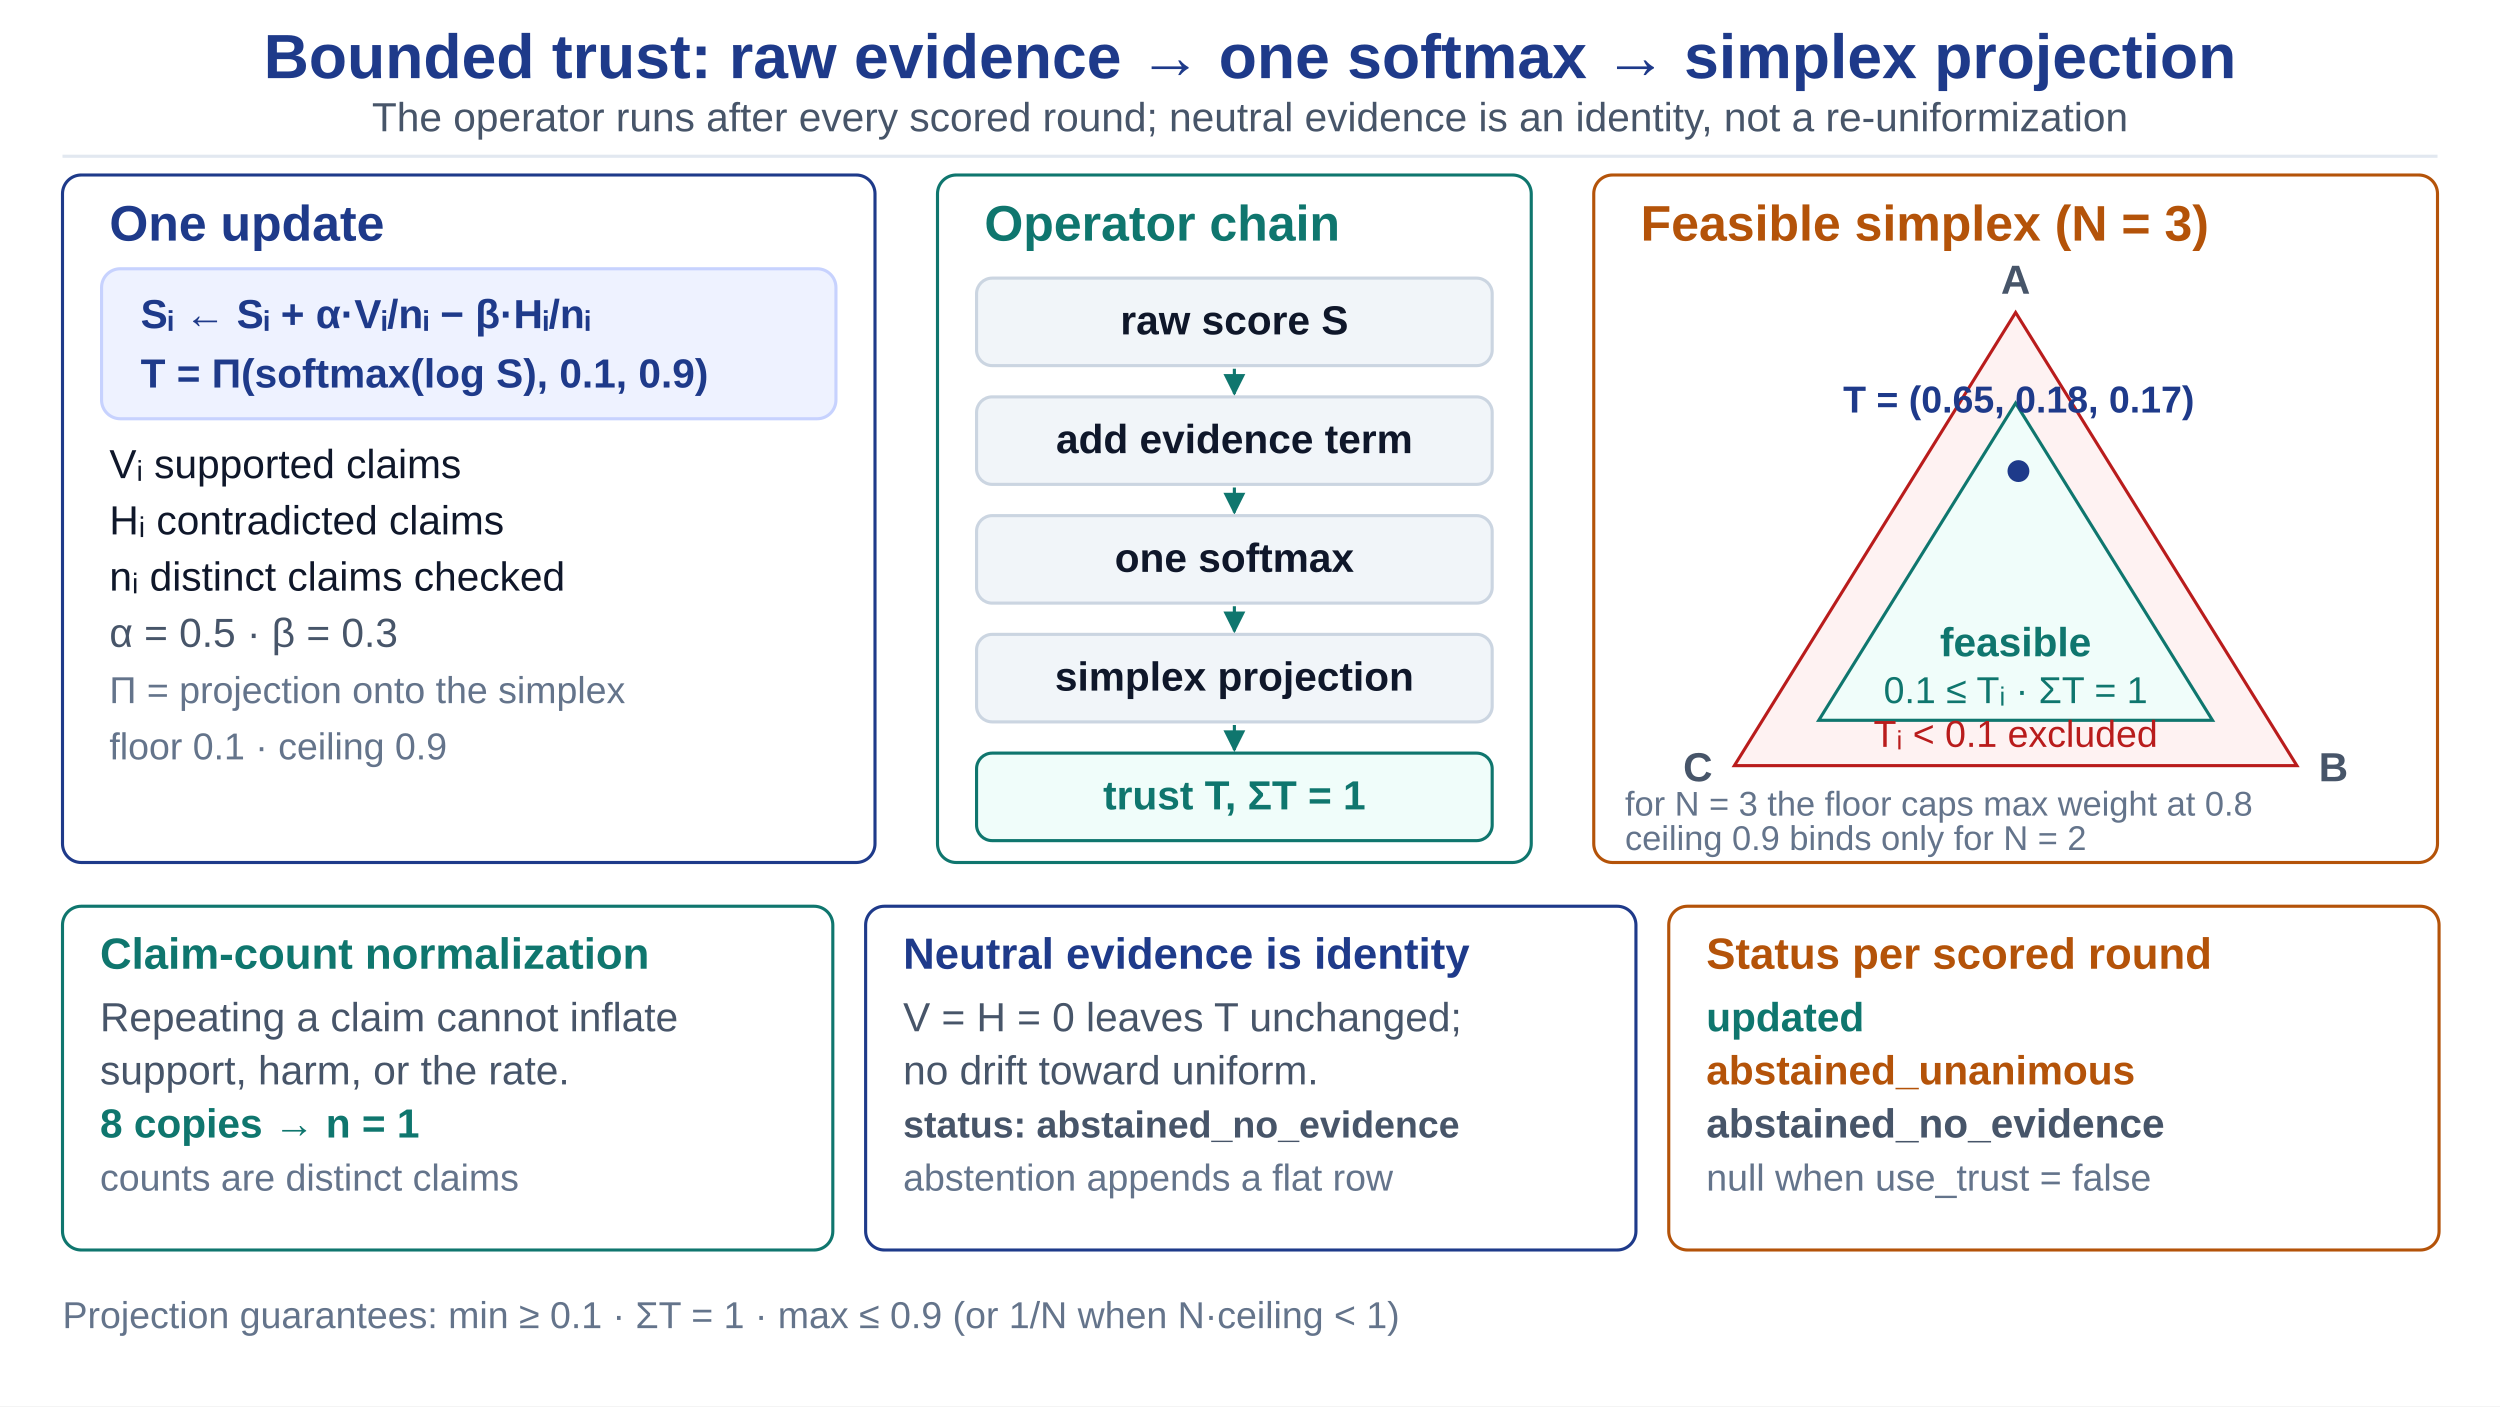
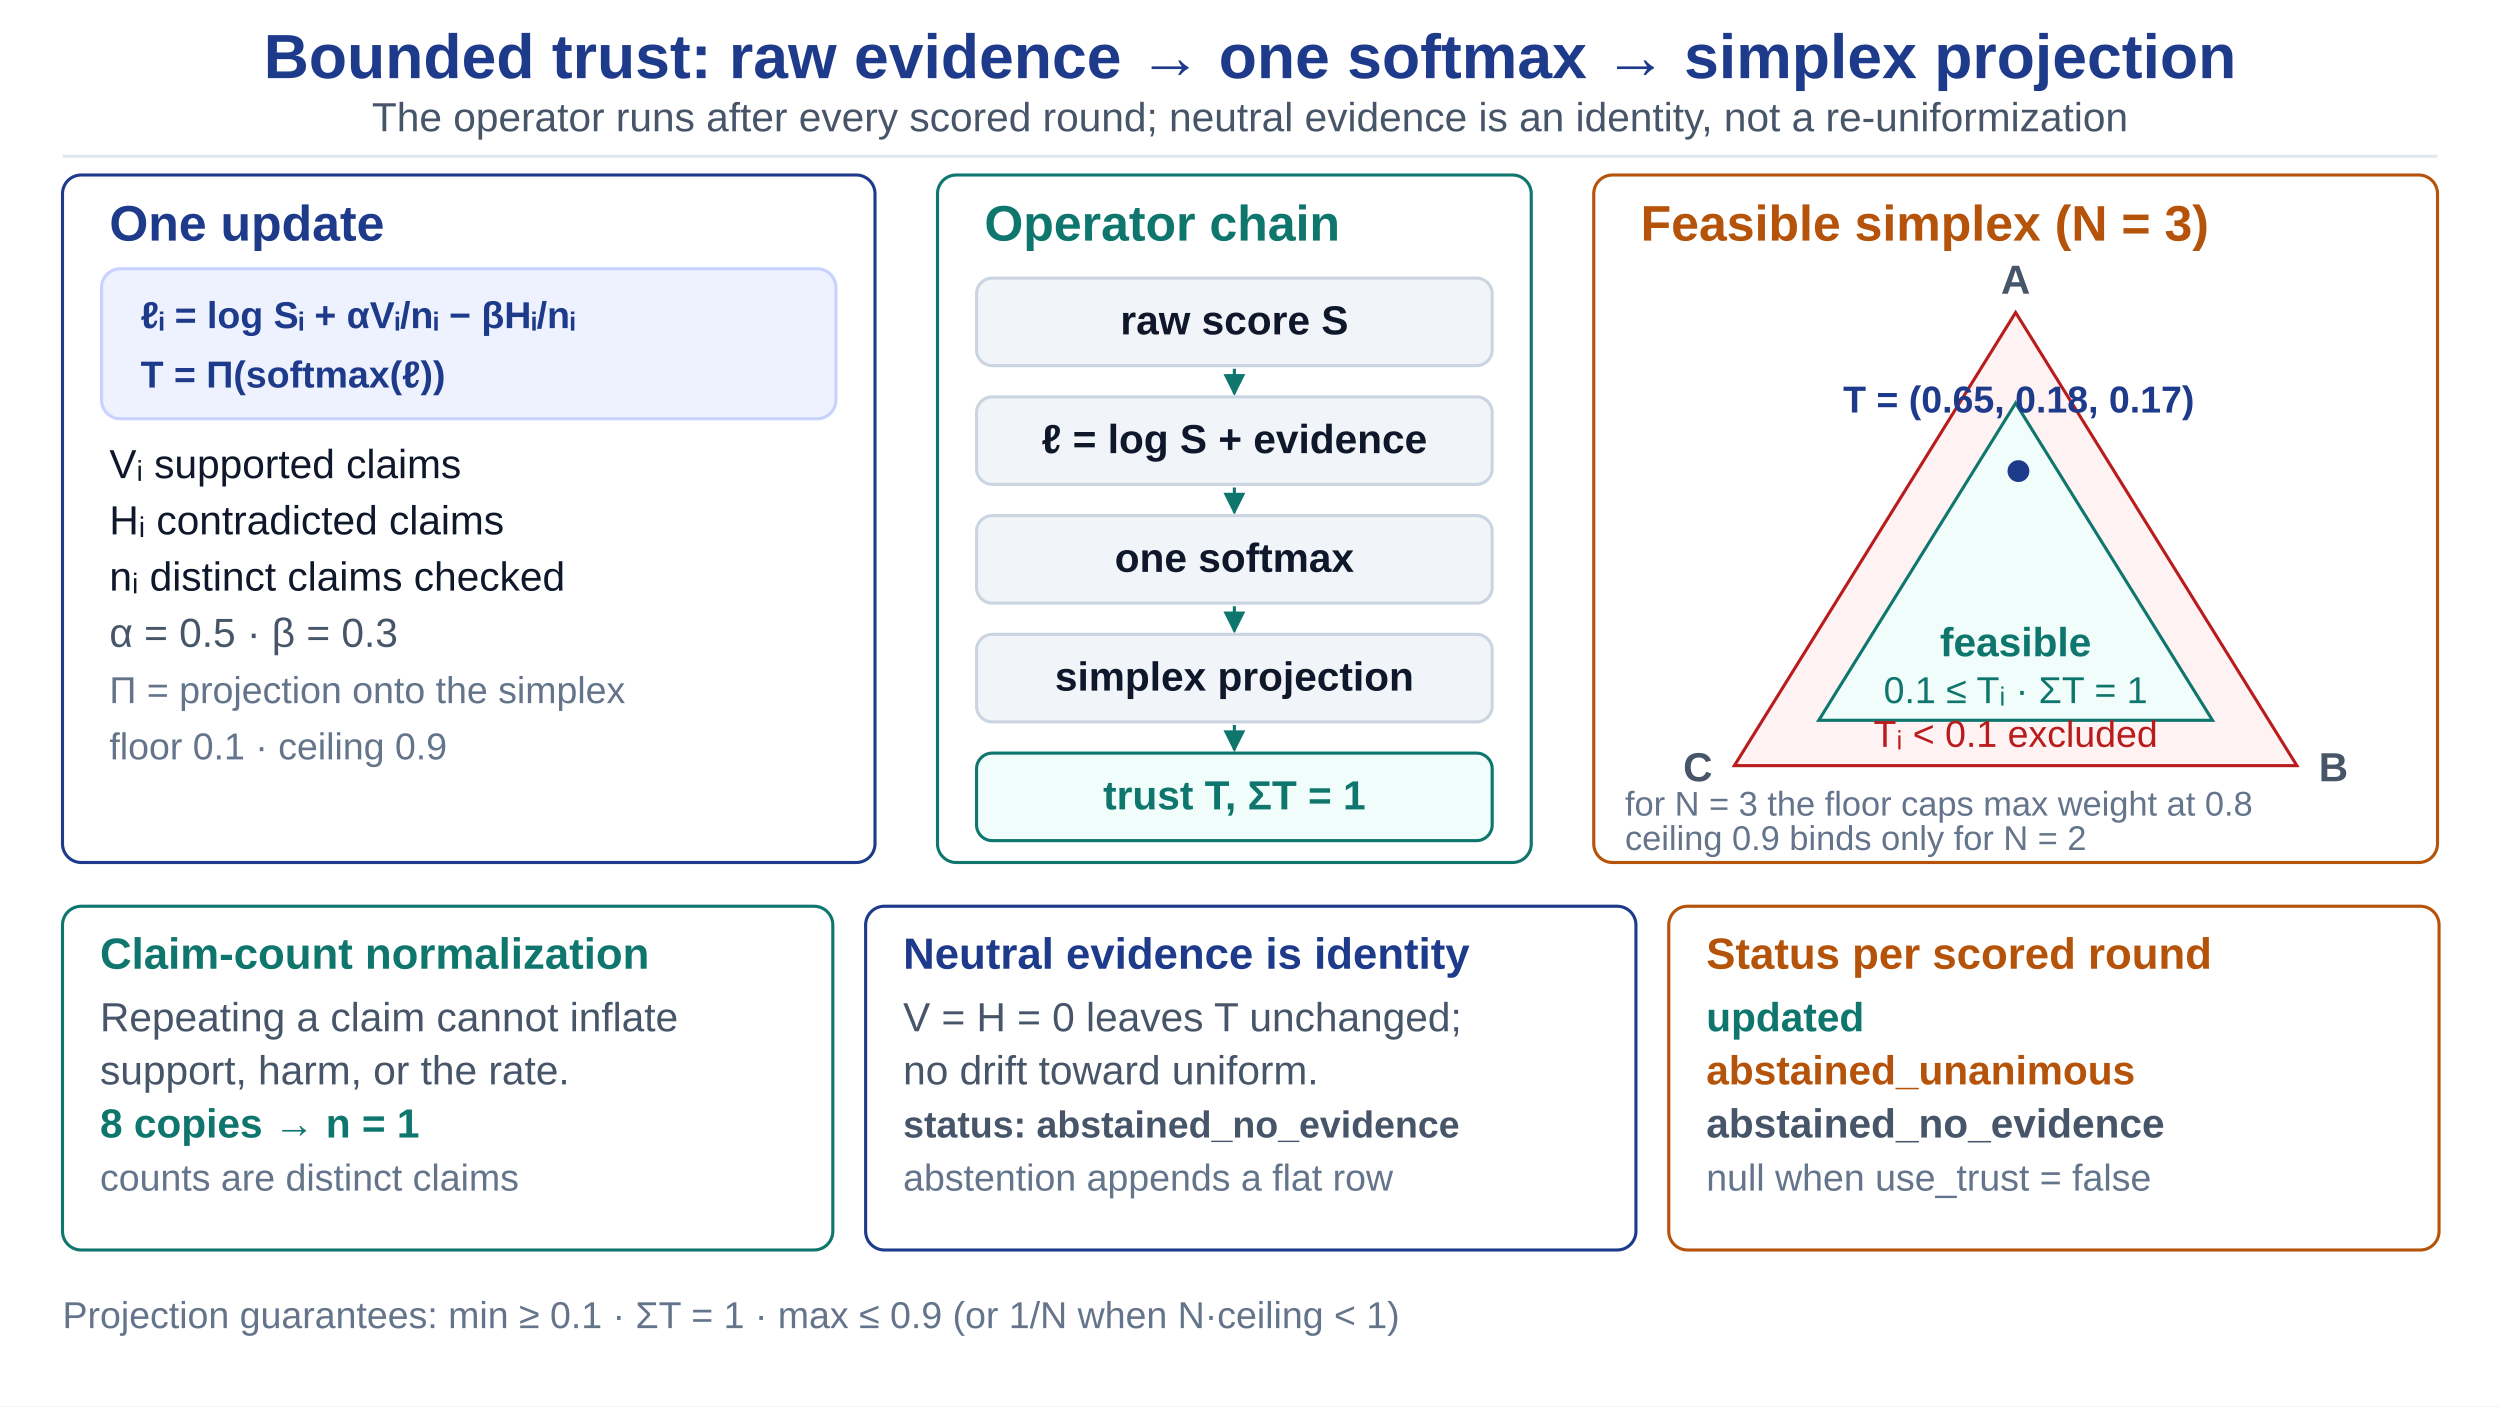
<svg xmlns="http://www.w3.org/2000/svg" width="6000" height="3375" viewBox="0 0 1600 900">
  <defs>
    <marker id="a-navy" viewBox="0 0 10 10" refX="9" refY="5" markerWidth="7" markerHeight="7" orient="auto-start-reverse" markerUnits="strokeWidth">
      <path d="M0,0 L10,5 L0,10 z" fill="#1E3A8A" />
    </marker>
    <marker id="a-teal" viewBox="0 0 10 10" refX="9" refY="5" markerWidth="7" markerHeight="7" orient="auto-start-reverse" markerUnits="strokeWidth">
      <path d="M0,0 L10,5 L0,10 z" fill="#0F766E" />
    </marker>
    <marker id="a-amber" viewBox="0 0 10 10" refX="9" refY="5" markerWidth="7" markerHeight="7" orient="auto-start-reverse" markerUnits="strokeWidth">
      <path d="M0,0 L10,5 L0,10 z" fill="#B45309" />
    </marker>
    <marker id="a-rose" viewBox="0 0 10 10" refX="9" refY="5" markerWidth="7" markerHeight="7" orient="auto-start-reverse" markerUnits="strokeWidth">
      <path d="M0,0 L10,5 L0,10 z" fill="#B91C1C" />
    </marker>
    <marker id="a-slate" viewBox="0 0 10 10" refX="9" refY="5" markerWidth="7" markerHeight="7" orient="auto-start-reverse" markerUnits="strokeWidth">
      <path d="M0,0 L10,5 L0,10 z" fill="#475569" />
    </marker>
    <marker id="a-green" viewBox="0 0 10 10" refX="9" refY="5" markerWidth="7" markerHeight="7" orient="auto-start-reverse" markerUnits="strokeWidth">
      <path d="M0,0 L10,5 L0,10 z" fill="#15803D" />
    </marker>
    <style>text{font-family:Arial, Helvetica, sans-serif}</style>
  </defs>
  <rect width="1600" height="900" fill="#FFFFFF" />
  <text x="800" y="50" font-size="40" font-weight="700" fill="#1E3A8A" text-anchor="middle">Bounded trust: raw evidence → one softmax → simplex projection</text>
  <text x="800" y="84" font-size="26" font-weight="400" fill="#475569" text-anchor="middle">The operator runs after every scored round; neutral evidence is an identity, not a re-uniformization</text>
  <line x1="40" y1="100" x2="1560" y2="100" stroke="#E2E8F0" stroke-width="2" />
  <rect x="40" y="112" width="520" height="440" rx="12" fill="#FFFFFF" stroke="#1E3A8A" stroke-width="2" />
  <text x="70" y="154" font-size="32" font-weight="700" fill="#1E3A8A" text-anchor="start">One update</text>
  <rect x="65" y="172" width="470" height="96" rx="12" fill="#EEF2FF" stroke="#C7D2FE" stroke-width="2" />
-   <text x="90" y="210" font-size="26" font-weight="700" fill="#1E3A8A" text-anchor="start">Sᵢ ← Sᵢ + α·Vᵢ/nᵢ − β·Hᵢ/nᵢ</text>
-   <text x="90" y="248" font-size="26" font-weight="700" fill="#1E3A8A" text-anchor="start">T = Π(softmax(log S), 0.1, 0.9)</text>
+   <text x="90" y="210" font-size="24" font-weight="700" fill="#1E3A8A" text-anchor="start">ℓᵢ = log Sᵢ + αVᵢ/nᵢ − βHᵢ/nᵢ</text>
+   <text x="90" y="248" font-size="24" font-weight="700" fill="#1E3A8A" text-anchor="start">T = Π(softmax(ℓ))</text>
  <text x="70" y="306" font-size="26" font-weight="400" fill="#0F172A" text-anchor="start">Vᵢ  supported claims</text>
  <text x="70" y="342" font-size="26" font-weight="400" fill="#0F172A" text-anchor="start">Hᵢ  contradicted claims</text>
  <text x="70" y="378" font-size="26" font-weight="400" fill="#0F172A" text-anchor="start">nᵢ  distinct claims checked</text>
  <text x="70" y="414" font-size="26" font-weight="400" fill="#475569" text-anchor="start">α = 0.5 · β = 0.3</text>
  <text x="70" y="450" font-size="24" font-weight="400" fill="#64748B" text-anchor="start">Π = projection onto the simplex</text>
  <text x="70" y="486" font-size="24" font-weight="400" fill="#64748B" text-anchor="start">floor 0.1 · ceiling 0.9</text>
  <rect x="600" y="112" width="380" height="440" rx="12" fill="#FFFFFF" stroke="#0F766E" stroke-width="2" />
  <text x="630" y="154" font-size="32" font-weight="700" fill="#0F766E" text-anchor="start">Operator chain</text>
  <rect x="625" y="178" width="330" height="56" rx="10" fill="#F1F5F9" stroke="#CBD5E1" stroke-width="2" />
  <text x="790" y="214" font-size="26" font-weight="600" fill="#0F172A" text-anchor="middle">raw score S</text>
  <line x1="790" y1="236" x2="790" y2="252" stroke="#0F766E" stroke-width="2" marker-end="url(#a-teal)" />
  <rect x="625" y="254" width="330" height="56" rx="10" fill="#F1F5F9" stroke="#CBD5E1" stroke-width="2" />
-   <text x="790" y="290" font-size="26" font-weight="600" fill="#0F172A" text-anchor="middle">add evidence term</text>
+   <text x="790" y="290" font-size="26" font-weight="600" fill="#0F172A" text-anchor="middle">ℓ = log S + evidence</text>
  <line x1="790" y1="312" x2="790" y2="328" stroke="#0F766E" stroke-width="2" marker-end="url(#a-teal)" />
  <rect x="625" y="330" width="330" height="56" rx="10" fill="#F1F5F9" stroke="#CBD5E1" stroke-width="2" />
  <text x="790" y="366" font-size="26" font-weight="600" fill="#0F172A" text-anchor="middle">one softmax</text>
  <line x1="790" y1="388" x2="790" y2="404" stroke="#0F766E" stroke-width="2" marker-end="url(#a-teal)" />
  <rect x="625" y="406" width="330" height="56" rx="10" fill="#F1F5F9" stroke="#CBD5E1" stroke-width="2" />
  <text x="790" y="442" font-size="26" font-weight="600" fill="#0F172A" text-anchor="middle">simplex projection</text>
  <line x1="790" y1="464" x2="790" y2="480" stroke="#0F766E" stroke-width="2" marker-end="url(#a-teal)" />
  <rect x="625" y="482" width="330" height="56" rx="10" fill="#F0FDFA" stroke="#0F766E" stroke-width="2" />
  <text x="790" y="518" font-size="26" font-weight="700" fill="#0F766E" text-anchor="middle">trust T, ΣT = 1</text>
  <rect x="1020" y="112" width="540" height="440" rx="12" fill="#FFFFFF" stroke="#B45309" stroke-width="2" />
  <text x="1050" y="154" font-size="32" font-weight="700" fill="#B45309" text-anchor="start">Feasible simplex (N = 3)</text>
  <polygon points="1290,200 1470,490 1110,490" fill="#FEF2F2" stroke="#B91C1C" stroke-width="2" />
  <polygon points="1290,258 1416,461 1164,461" fill="#F0FDFA" stroke="#0F766E" stroke-width="2" />
  <text x="1290" y="188" font-size="26" font-weight="700" fill="#475569" text-anchor="middle">A</text>
  <text x="1484" y="500" font-size="26" font-weight="700" fill="#475569" text-anchor="start">B</text>
  <text x="1096" y="500" font-size="26" font-weight="700" fill="#475569" text-anchor="end">C</text>
  <text x="1290" y="420" font-size="26" font-weight="700" fill="#0F766E" text-anchor="middle">feasible</text>
  <text x="1290" y="450" font-size="24" font-weight="400" fill="#0F766E" text-anchor="middle">0.1 ≤ Tᵢ · ΣT = 1</text>
  <text x="1290" y="478" font-size="24" font-weight="400" fill="#B91C1C" text-anchor="middle">Tᵢ &lt; 0.1 excluded</text>
  <circle cx="1291.8" cy="301.5" r="7" fill="#1E3A8A" />
  <text x="1292" y="264" font-size="24" font-weight="600" fill="#1E3A8A" text-anchor="middle">T = (0.65, 0.18, 0.17)</text>
  <text x="1040" y="522" font-size="22" font-weight="400" fill="#64748B" text-anchor="start">for N = 3 the floor caps max weight at 0.8</text>
  <text x="1040" y="544" font-size="22" font-weight="400" fill="#64748B" text-anchor="start">ceiling 0.9 binds only for N = 2</text>
  <rect x="40" y="580" width="493" height="220" rx="12" fill="#FFFFFF" stroke="#0F766E" stroke-width="2" />
  <text x="64" y="620" font-size="28" font-weight="700" fill="#0F766E" text-anchor="start">Claim-count normalization</text>
  <text x="64" y="660" font-size="26" font-weight="400" fill="#475569" text-anchor="start">Repeating a claim cannot inflate</text>
  <text x="64" y="694" font-size="26" font-weight="400" fill="#475569" text-anchor="start">support, harm, or the rate.</text>
  <text x="64" y="728" font-size="26" font-weight="700" fill="#0F766E" text-anchor="start">8 copies → n = 1</text>
  <text x="64" y="762" font-size="24" font-weight="400" fill="#64748B" text-anchor="start">counts are distinct claims</text>
  <rect x="554" y="580" width="493" height="220" rx="12" fill="#FFFFFF" stroke="#1E3A8A" stroke-width="2" />
  <text x="578" y="620" font-size="28" font-weight="700" fill="#1E3A8A" text-anchor="start">Neutral evidence is identity</text>
  <text x="578" y="660" font-size="26" font-weight="400" fill="#475569" text-anchor="start">V = H = 0 leaves T unchanged;</text>
  <text x="578" y="694" font-size="26" font-weight="400" fill="#475569" text-anchor="start">no drift toward uniform.</text>
  <text x="578" y="728" font-size="24" font-weight="600" fill="#475569" text-anchor="start">status: abstained_no_evidence</text>
  <text x="578" y="762" font-size="24" font-weight="400" fill="#64748B" text-anchor="start">abstention appends a flat row</text>
  <rect x="1068" y="580" width="493" height="220" rx="12" fill="#FFFFFF" stroke="#B45309" stroke-width="2" />
  <text x="1092" y="620" font-size="28" font-weight="700" fill="#B45309" text-anchor="start">Status per scored round</text>
  <text x="1092" y="660" font-size="26" font-weight="700" fill="#0F766E" text-anchor="start">updated</text>
  <text x="1092" y="694" font-size="26" font-weight="700" fill="#B45309" text-anchor="start">abstained_unanimous</text>
  <text x="1092" y="728" font-size="26" font-weight="700" fill="#475569" text-anchor="start">abstained_no_evidence</text>
  <text x="1092" y="762" font-size="24" font-weight="400" fill="#64748B" text-anchor="start">null when use_trust = false</text>
  <text x="40" y="850" font-size="24" font-weight="400" fill="#64748B" text-anchor="start">Projection guarantees: min ≥ 0.1 · ΣT = 1 · max ≤ 0.9 (or 1/N when N·ceiling &lt; 1)</text>
</svg>
